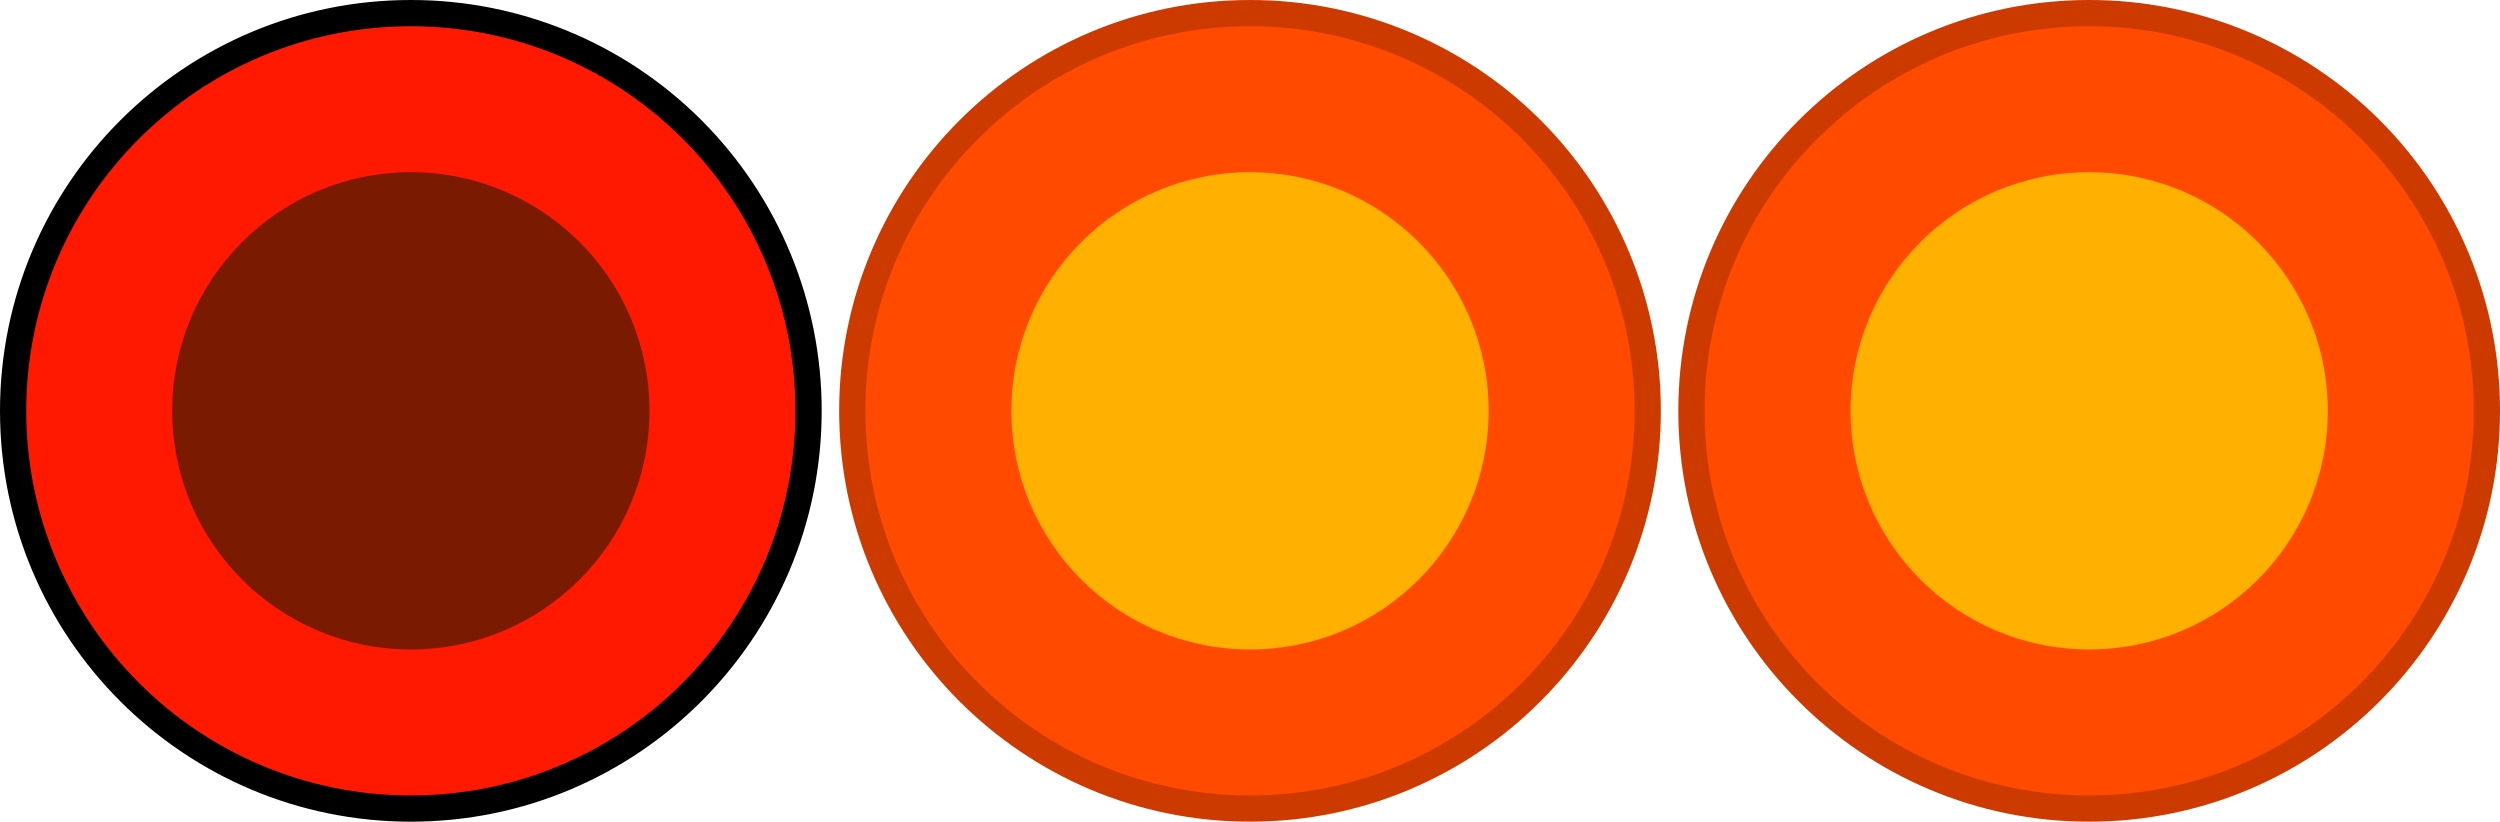
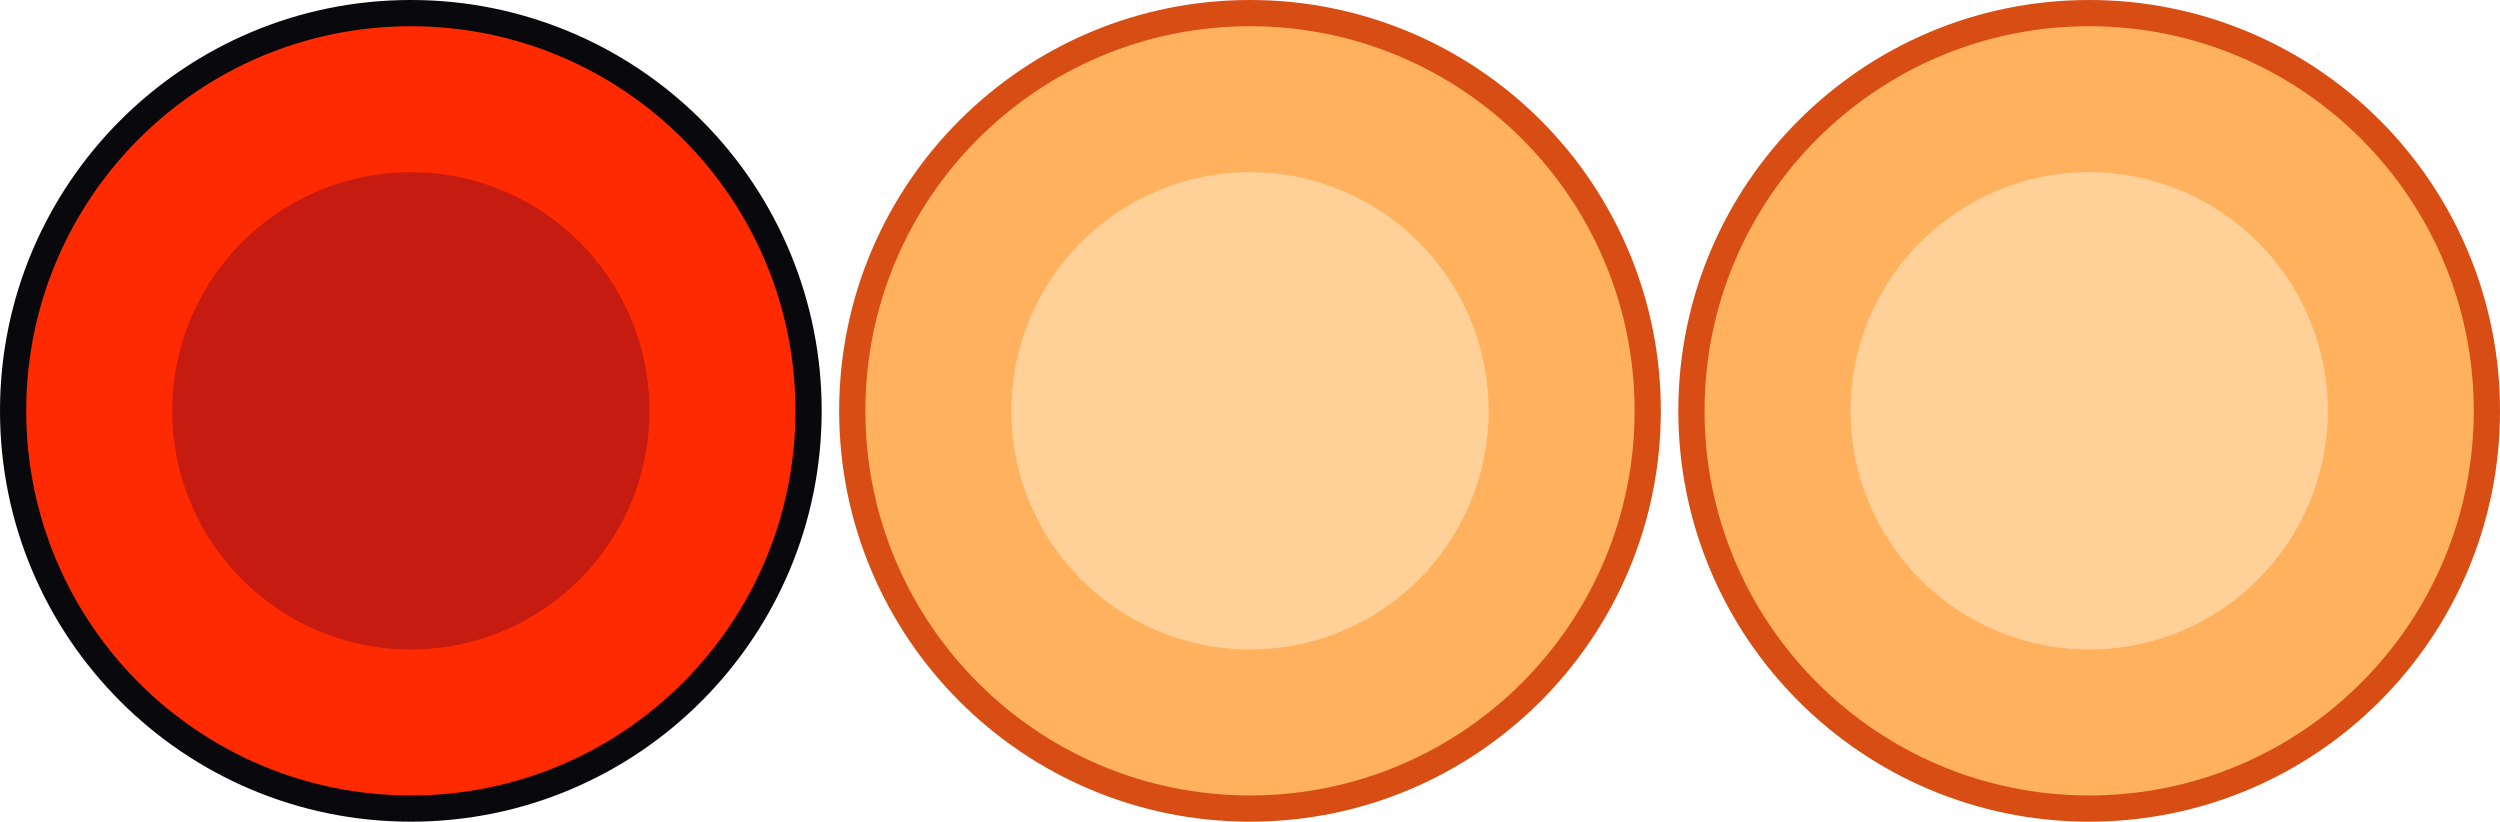
<svg xmlns="http://www.w3.org/2000/svg" id="Layer_1" data-name="Layer 1" width="286" height="94" viewBox="0 0 286 94" version="1.1">
  <defs id="defs1">
    <style id="style1">
      .cls-1 {
-         fill: #090a0e;
+         fill: #111017;
      }

      .cls-2 {
-         fill: #121318;
+         fill: #14121a;
      }

      .cls-3 {
-         fill: #1b1d22;
+         fill: #17151f;
      }

      .cls-4 {
-         fill: #ff8a00;
+         fill: #ffb94c;
      }

      .cls-5 {
-         fill: #ff6a00;
+         fill: #ffb13b;
      }

      .cls-6 {
-         fill: #ffb000;
+         fill: #ebebeb;
      }
    </style>
  </defs>
  <g id="g3">
    <g id="g2">
-       <path class="cls-1" d="M47,92.5A45.5,45.5,0,1,1,92.5,47,45.54,45.54,0,0,1,47,92.5Z" id="path1" style="fill:#ff1900;fill-opacity:1" />
-       <path class="cls-2" d="M47,3A44,44,0,1,1,3,47,44,44,0,0,1,47,3m0-3A47,47,0,1,0,94,47,46.95,46.95,0,0,0,47,0Z" id="path2" style="fill:#000000;fill-opacity:1" />
+       <path class="cls-1" d="M47,92.5A45.5,45.5,0,1,1,92.5,47,45.54,45.54,0,0,1,47,92.5Z" id="path1" style="fill:#ff2a00;fill-opacity:1" />
+       <path class="cls-2" d="M47,3A44,44,0,1,1,3,47,44,44,0,0,1,47,3m0-3A47,47,0,1,0,94,47,46.95,46.95,0,0,0,47,0Z" id="path2" style="fill:#08080d;fill-opacity:1" />
    </g>
-     <circle class="cls-3" cx="47" cy="47" r="27.3" id="circle2" style="fill:#7a1a00;fill-opacity:1" />
+     <circle class="cls-3" cx="47" cy="47" r="27.3" id="circle2" style="fill:#c51b11;fill-opacity:1" />
  </g>
  <g id="g7">
    <g id="g4">
-       <path class="cls-4" d="M239,92.5A45.5,45.5,0,1,1,284.5,47,45.54,45.54,0,0,1,239,92.5Z" id="path3" style="fill:#ff4a00;fill-opacity:1" />
-       <path class="cls-5" d="M239,3a44,44,0,1,1-44,44A44,44,0,0,1,239,3m0-3a47,47,0,1,0,47,47A46.95,46.95,0,0,0,239,0Z" id="path4" style="fill:#cc3a00;fill-opacity:1" />
+       <path class="cls-4" d="M239,92.5A45.5,45.5,0,1,1,284.5,47,45.54,45.54,0,0,1,239,92.5Z" id="path3" style="fill:#ffb15e;fill-opacity:1" />
+       <path class="cls-5" d="M239,3a44,44,0,1,1-44,44A44,44,0,0,1,239,3m0-3a47,47,0,1,0,47,47A46.95,46.95,0,0,0,239,0Z" id="path4" style="fill:#d84d14;fill-opacity:1" />
    </g>
-     <circle class="cls-6" cx="239" cy="47" r="27.3" id="circle4" style="fill:#ffb000;fill-opacity:1" />
+     <circle class="cls-6" cx="239" cy="47" r="27.3" id="circle4" style="fill:#ffd198;fill-opacity:1" />
    <g id="g6" />
  </g>
  <g id="g11">
    <g id="g8">
-       <path class="cls-4" d="M143,92.5A45.5,45.5,0,1,1,188.5,47,45.54,45.54,0,0,1,143,92.5Z" id="path7" style="fill:#ff4a00;fill-opacity:1" />
-       <path class="cls-5" d="M143,3A44,44,0,1,1,99,47,44,44,0,0,1,143,3m0-3a47,47,0,1,0,47,47A46.95,46.95,0,0,0,143,0Z" id="path8" style="fill:#cc3a00;fill-opacity:1" />
+       <path class="cls-4" d="M143,92.5A45.5,45.5,0,1,1,188.5,47,45.54,45.54,0,0,1,143,92.5Z" id="path7" style="fill:#ffb15e;fill-opacity:1" />
+       <path class="cls-5" d="M143,3A44,44,0,1,1,99,47,44,44,0,0,1,143,3m0-3a47,47,0,1,0,47,47A46.95,46.95,0,0,0,143,0Z" id="path8" style="fill:#d84d14;fill-opacity:1" />
    </g>
-     <circle class="cls-6" cx="143" cy="47" r="27.3" id="circle8" style="fill:#ffb000;fill-opacity:1" />
+     <circle class="cls-6" cx="143" cy="47" r="27.3" id="circle8" style="fill:#ffd198;fill-opacity:1" />
    <g id="g10" />
  </g>
</svg>
